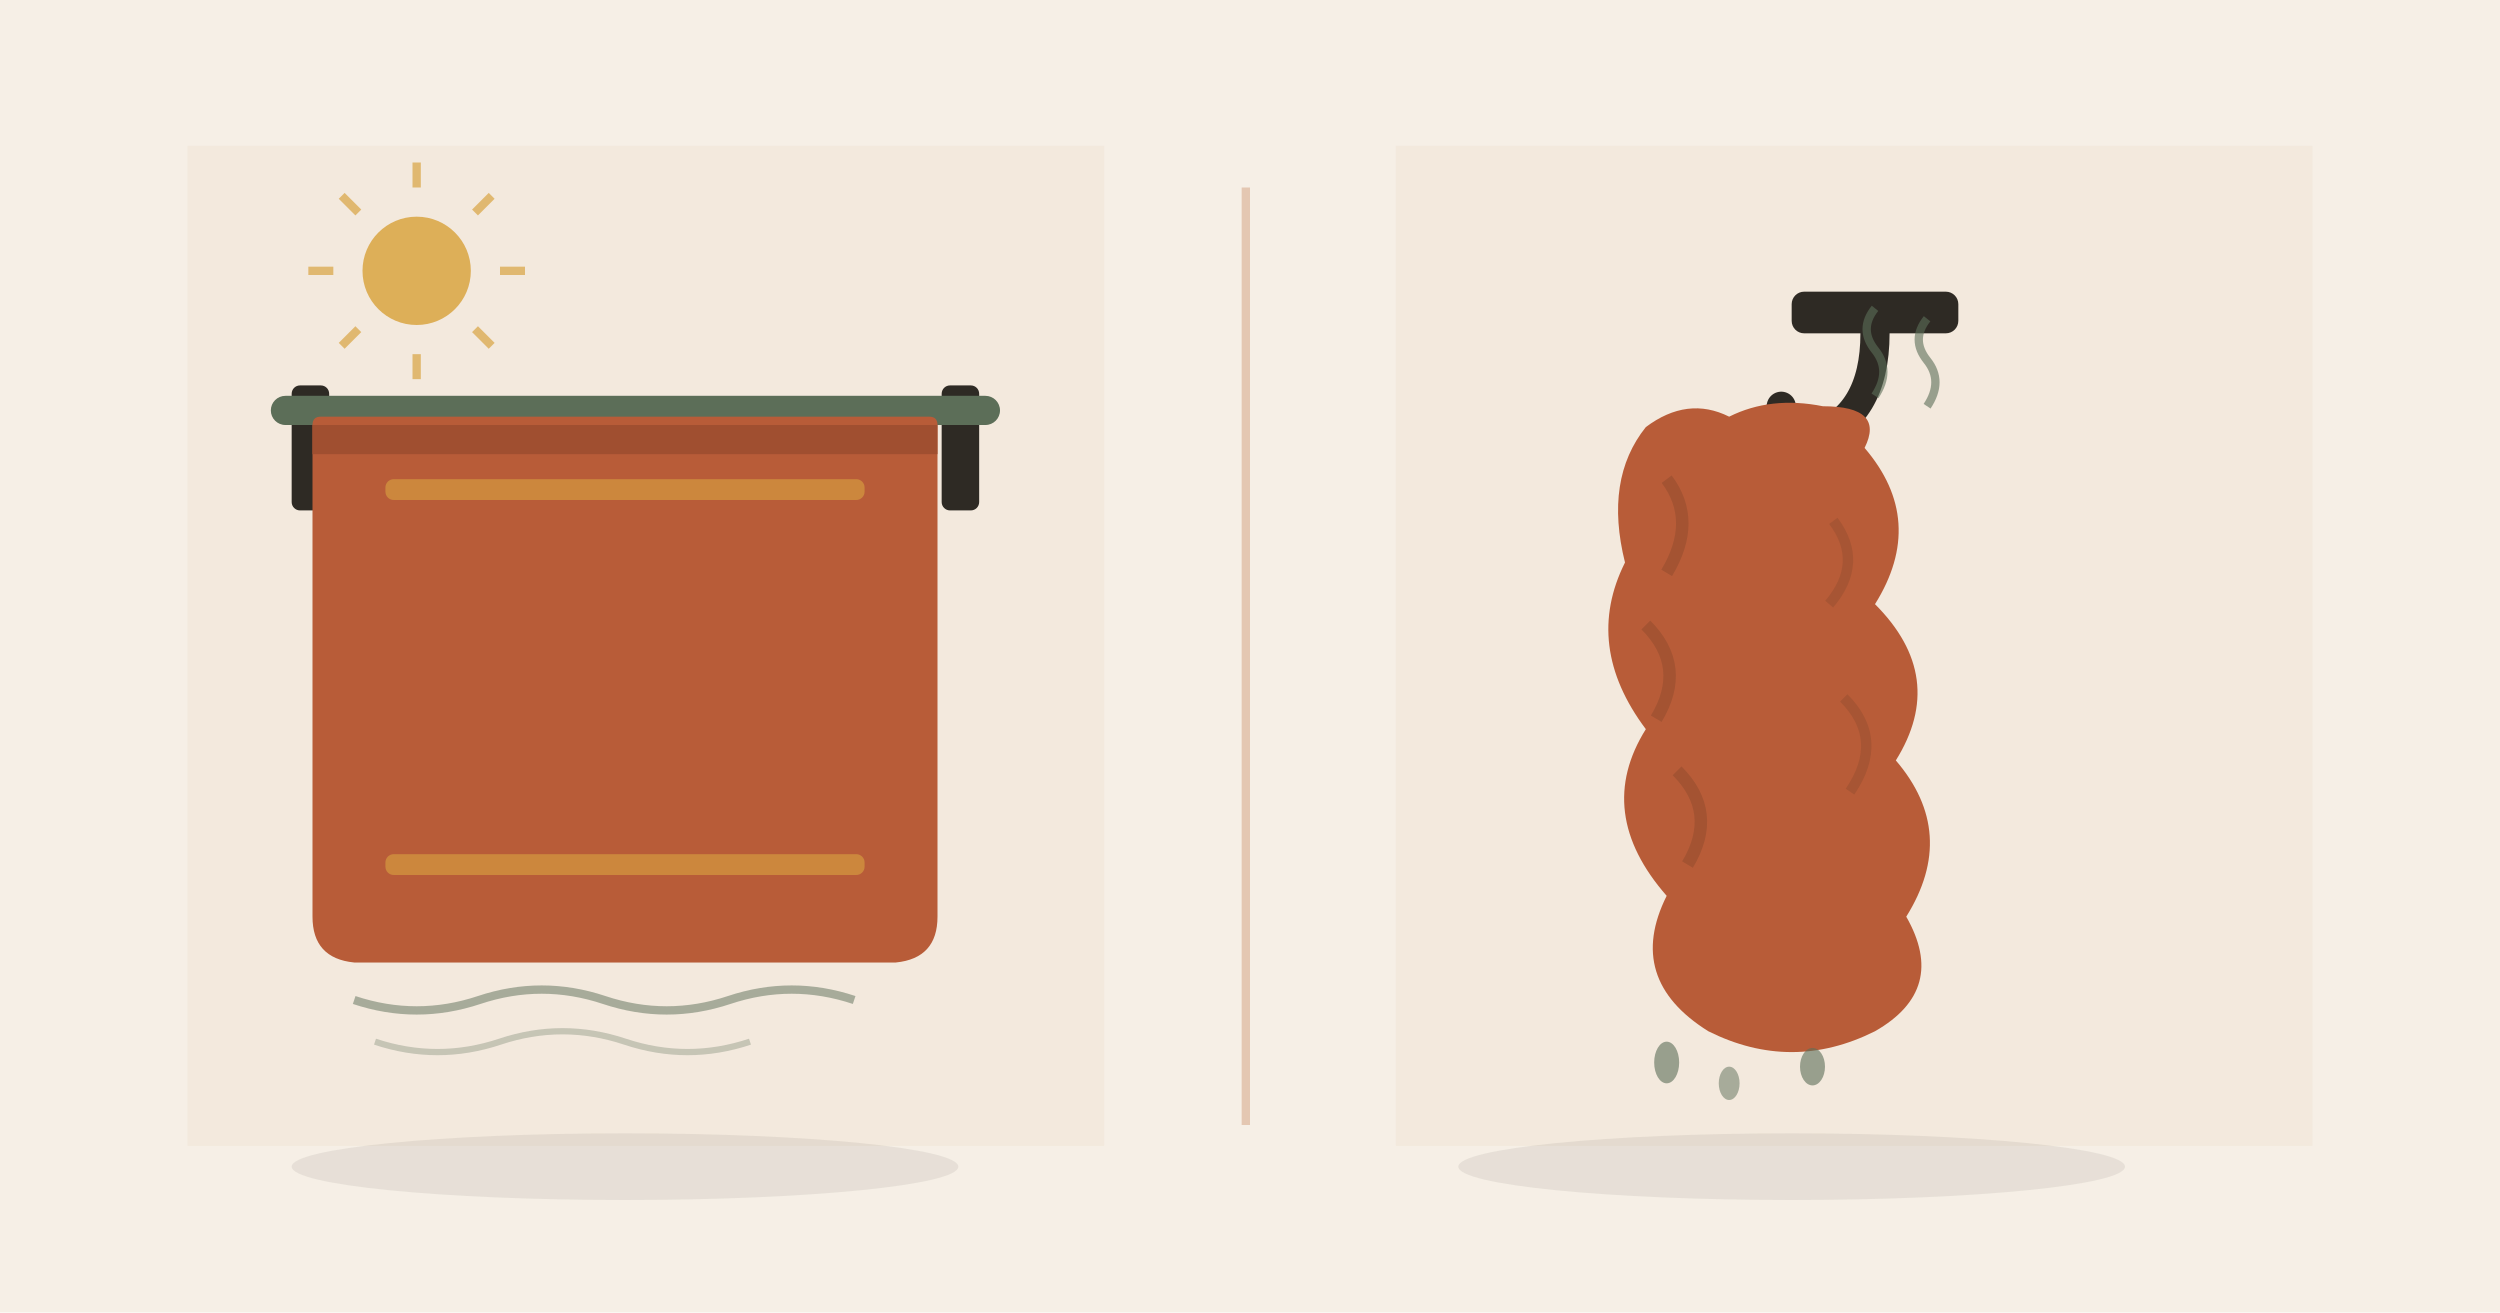
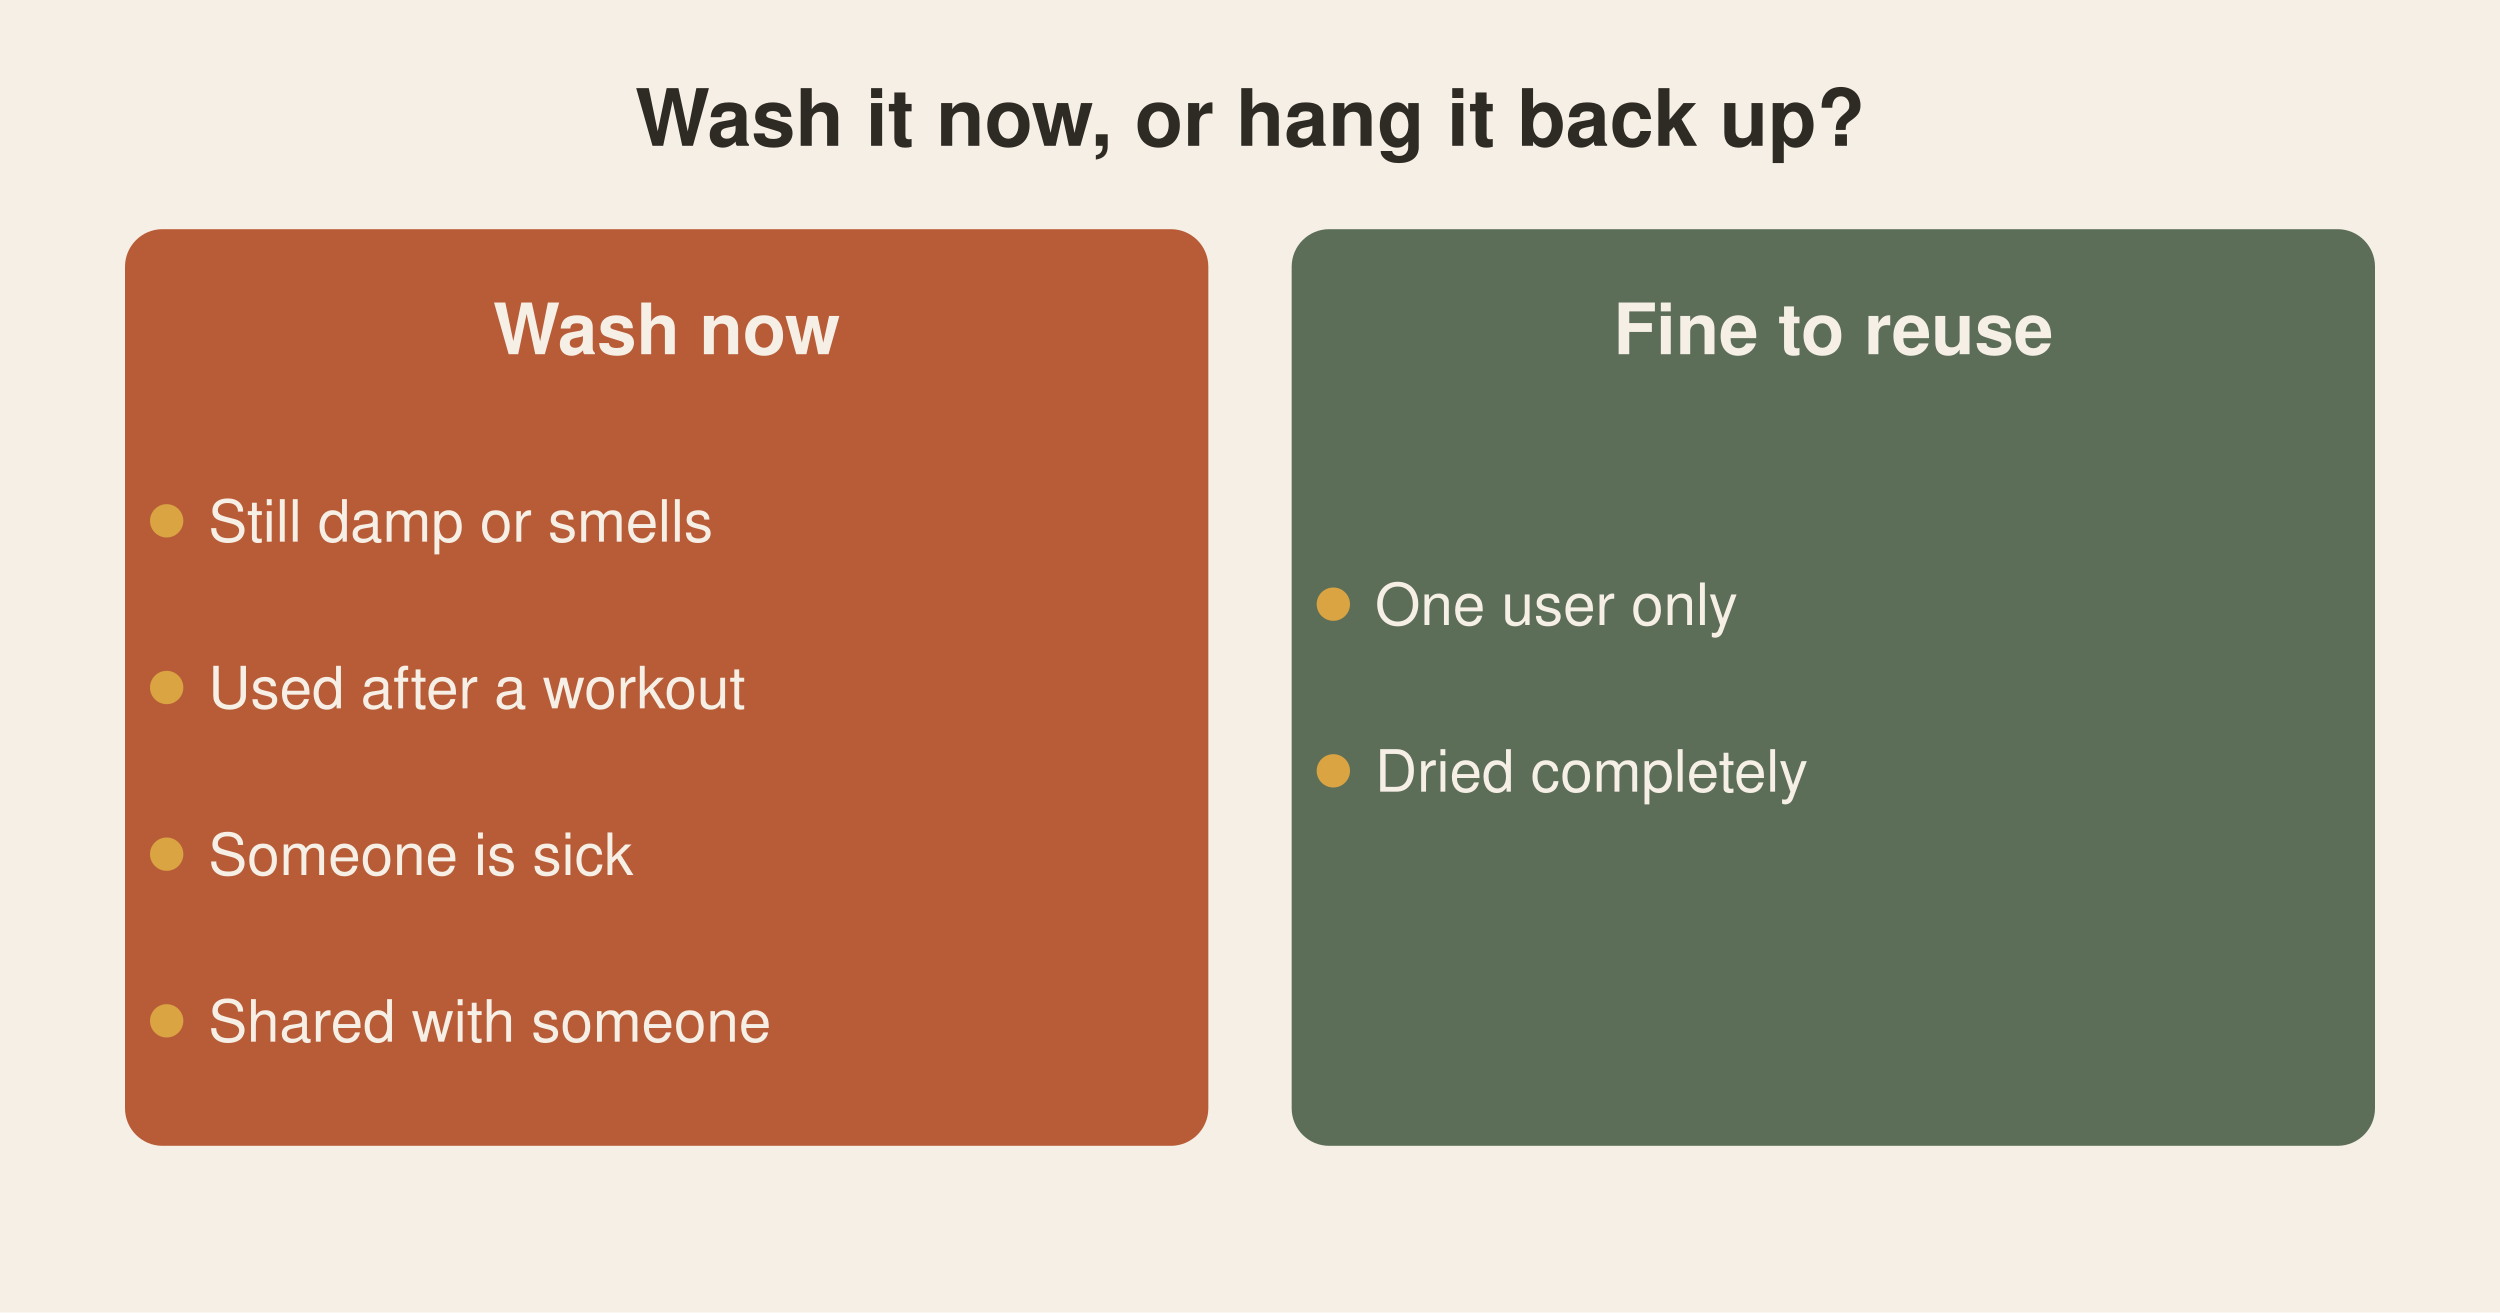
<svg xmlns="http://www.w3.org/2000/svg" viewBox="0 0 1200 630">
-   <rect x="0" y="0" width="1200" height="630" fill="#F6EFE6" />
-   <rect x="596" y="90" width="4" height="450" fill="#E4C7B2" />
-   <rect x="90" y="70" width="440" height="480" fill="#EFE3D3" opacity="0.5" />
-   <rect x="140" y="185" width="18" height="60" rx="4" fill="#2E2A24" />
-   <rect x="452" y="185" width="18" height="60" rx="4" fill="#2E2A24" />
-   <rect x="130" y="190" width="350" height="14" rx="7" fill="#5C6E58" />
-   <path d="M150 204             Q150 200 154 200             L446 200             Q450 200 450 204             L450 440             Q450 460 430 462             L170 462             Q150 460 150 440             Z" fill="#B85C38" />
-   <rect x="150" y="204" width="300" height="14" fill="#a04f30" />
-   <rect x="185" y="230" width="230" height="10" rx="4" fill="#D9A441" opacity="0.6" />
-   <rect x="185" y="410" width="230" height="10" rx="4" fill="#D9A441" opacity="0.6" />
-   <path d="M170 480 Q200 490 230 480 Q260 470 290 480 Q320 490 350 480 Q380 470 410 480" stroke="#5C6E58" stroke-width="4" fill="none" opacity="0.5" />
-   <path d="M180 500 Q210 510 240 500 Q270 490 300 500 Q330 510 360 500" stroke="#5C6E58" stroke-width="3" fill="none" opacity="0.3" />
-   <circle cx="200" cy="130" r="26" fill="#D9A441" opacity="0.85" />
-   <g stroke="#D9A441" stroke-width="4" opacity="0.7">
-     <line x1="200" y1="90" x2="200" y2="78" />
-     <line x1="200" y1="182" x2="200" y2="170" />
-     <line x1="160" y1="130" x2="148" y2="130" />
-     <line x1="252" y1="130" x2="240" y2="130" />
-     <line x1="172" y1="102" x2="164" y2="94" />
-     <line x1="228" y1="158" x2="236" y2="166" />
-     <line x1="228" y1="102" x2="236" y2="94" />
-     <line x1="172" y1="158" x2="164" y2="166" />
+   <rect width="1200" height="630" fill="#F6EFE6" />
+   <text x="600" y="70" font-family="Helvetica, Arial, sans-serif" font-size="38" font-weight="bold" fill="#2E2A24" text-anchor="middle">Wash it now, or hang it back up?</text>
+   <rect x="60" y="110" width="520" height="440" rx="18" fill="#B85C38" />
+   <rect x="620" y="110" width="520" height="440" rx="18" fill="#5C6E58" />
+   <text x="320" y="170" font-family="Helvetica, Arial, sans-serif" font-size="34" font-weight="bold" fill="#F6EFE6" text-anchor="middle">Wash now</text>
+   <text x="880" y="170" font-family="Helvetica, Arial, sans-serif" font-size="34" font-weight="bold" fill="#F6EFE6" text-anchor="middle">Fine to reuse</text>
+   <g font-family="Helvetica, Arial, sans-serif" font-size="28" fill="#F6EFE6">
+     <text x="100" y="260">Still damp or smells</text>
+     <text x="100" y="340">Used after a workout</text>
+     <text x="100" y="420">Someone is sick</text>
+     <text x="100" y="500">Shared with someone</text>
+     <text x="660" y="300">One user only</text>
+     <text x="660" y="380">Dried completely</text>
  </g>
-   <rect x="670" y="70" width="440" height="480" fill="#EFE3D3" opacity="0.5" />
-   <rect x="860" y="140" width="80" height="20" rx="6" fill="#2E2A24" />
-   <path d="M900 160             Q900 200 870 210             Q850 216 855 195" stroke="#2E2A24" stroke-width="14" fill="none" stroke-linecap="round" />
-   <path d="M790 205             Q770 230 780 270             Q760 310 790 350             Q765 390 800 430             Q780 470 820 495             Q860 515 900 495             Q935 475 915 440             Q940 400 910 365             Q935 325 900 290             Q925 250 895 215             Q905 195 875 195             Q850 190 830 200            Q810 190 790 205 Z" fill="#B85C38" />
-   <path d="M800 230 Q815 250 800 275" stroke="#8f4a2c" stroke-width="6" fill="none" opacity="0.5" />
-   <path d="M790 300 Q810 320 795 345" stroke="#8f4a2c" stroke-width="6" fill="none" opacity="0.5" />
-   <path d="M805 370 Q825 390 810 415" stroke="#8f4a2c" stroke-width="6" fill="none" opacity="0.5" />
-   <path d="M880 250 Q895 270 878 290" stroke="#8f4a2c" stroke-width="5" fill="none" opacity="0.4" />
-   <path d="M885 335 Q905 355 888 380" stroke="#8f4a2c" stroke-width="5" fill="none" opacity="0.4" />
-   <ellipse cx="800" cy="510" rx="6" ry="10" fill="#5C6E58" opacity="0.6" />
-   <ellipse cx="830" cy="520" rx="5" ry="8" fill="#5C6E58" opacity="0.5" />
-   <ellipse cx="870" cy="512" rx="6" ry="9" fill="#5C6E58" opacity="0.6" />
-   <g stroke="#5C6E58" stroke-width="4" fill="none" opacity="0.6">
-     <path d="M900 190 Q908 178 900 168 Q892 158 900 148" />
-     <path d="M925 195 Q933 183 925 173 Q917 163 925 153" />
+   <g fill="#D9A441">
+     <circle cx="80" cy="250" r="8" />
+     <circle cx="80" cy="330" r="8" />
+     <circle cx="80" cy="410" r="8" />
+     <circle cx="80" cy="490" r="8" />
+     <circle cx="640" cy="290" r="8" />
+     <circle cx="640" cy="370" r="8" />
  </g>
-   <ellipse cx="300" cy="560" rx="160" ry="16" fill="#2E2A24" opacity="0.08" />
-   <ellipse cx="860" cy="560" rx="160" ry="16" fill="#2E2A24" opacity="0.08" />
</svg>
